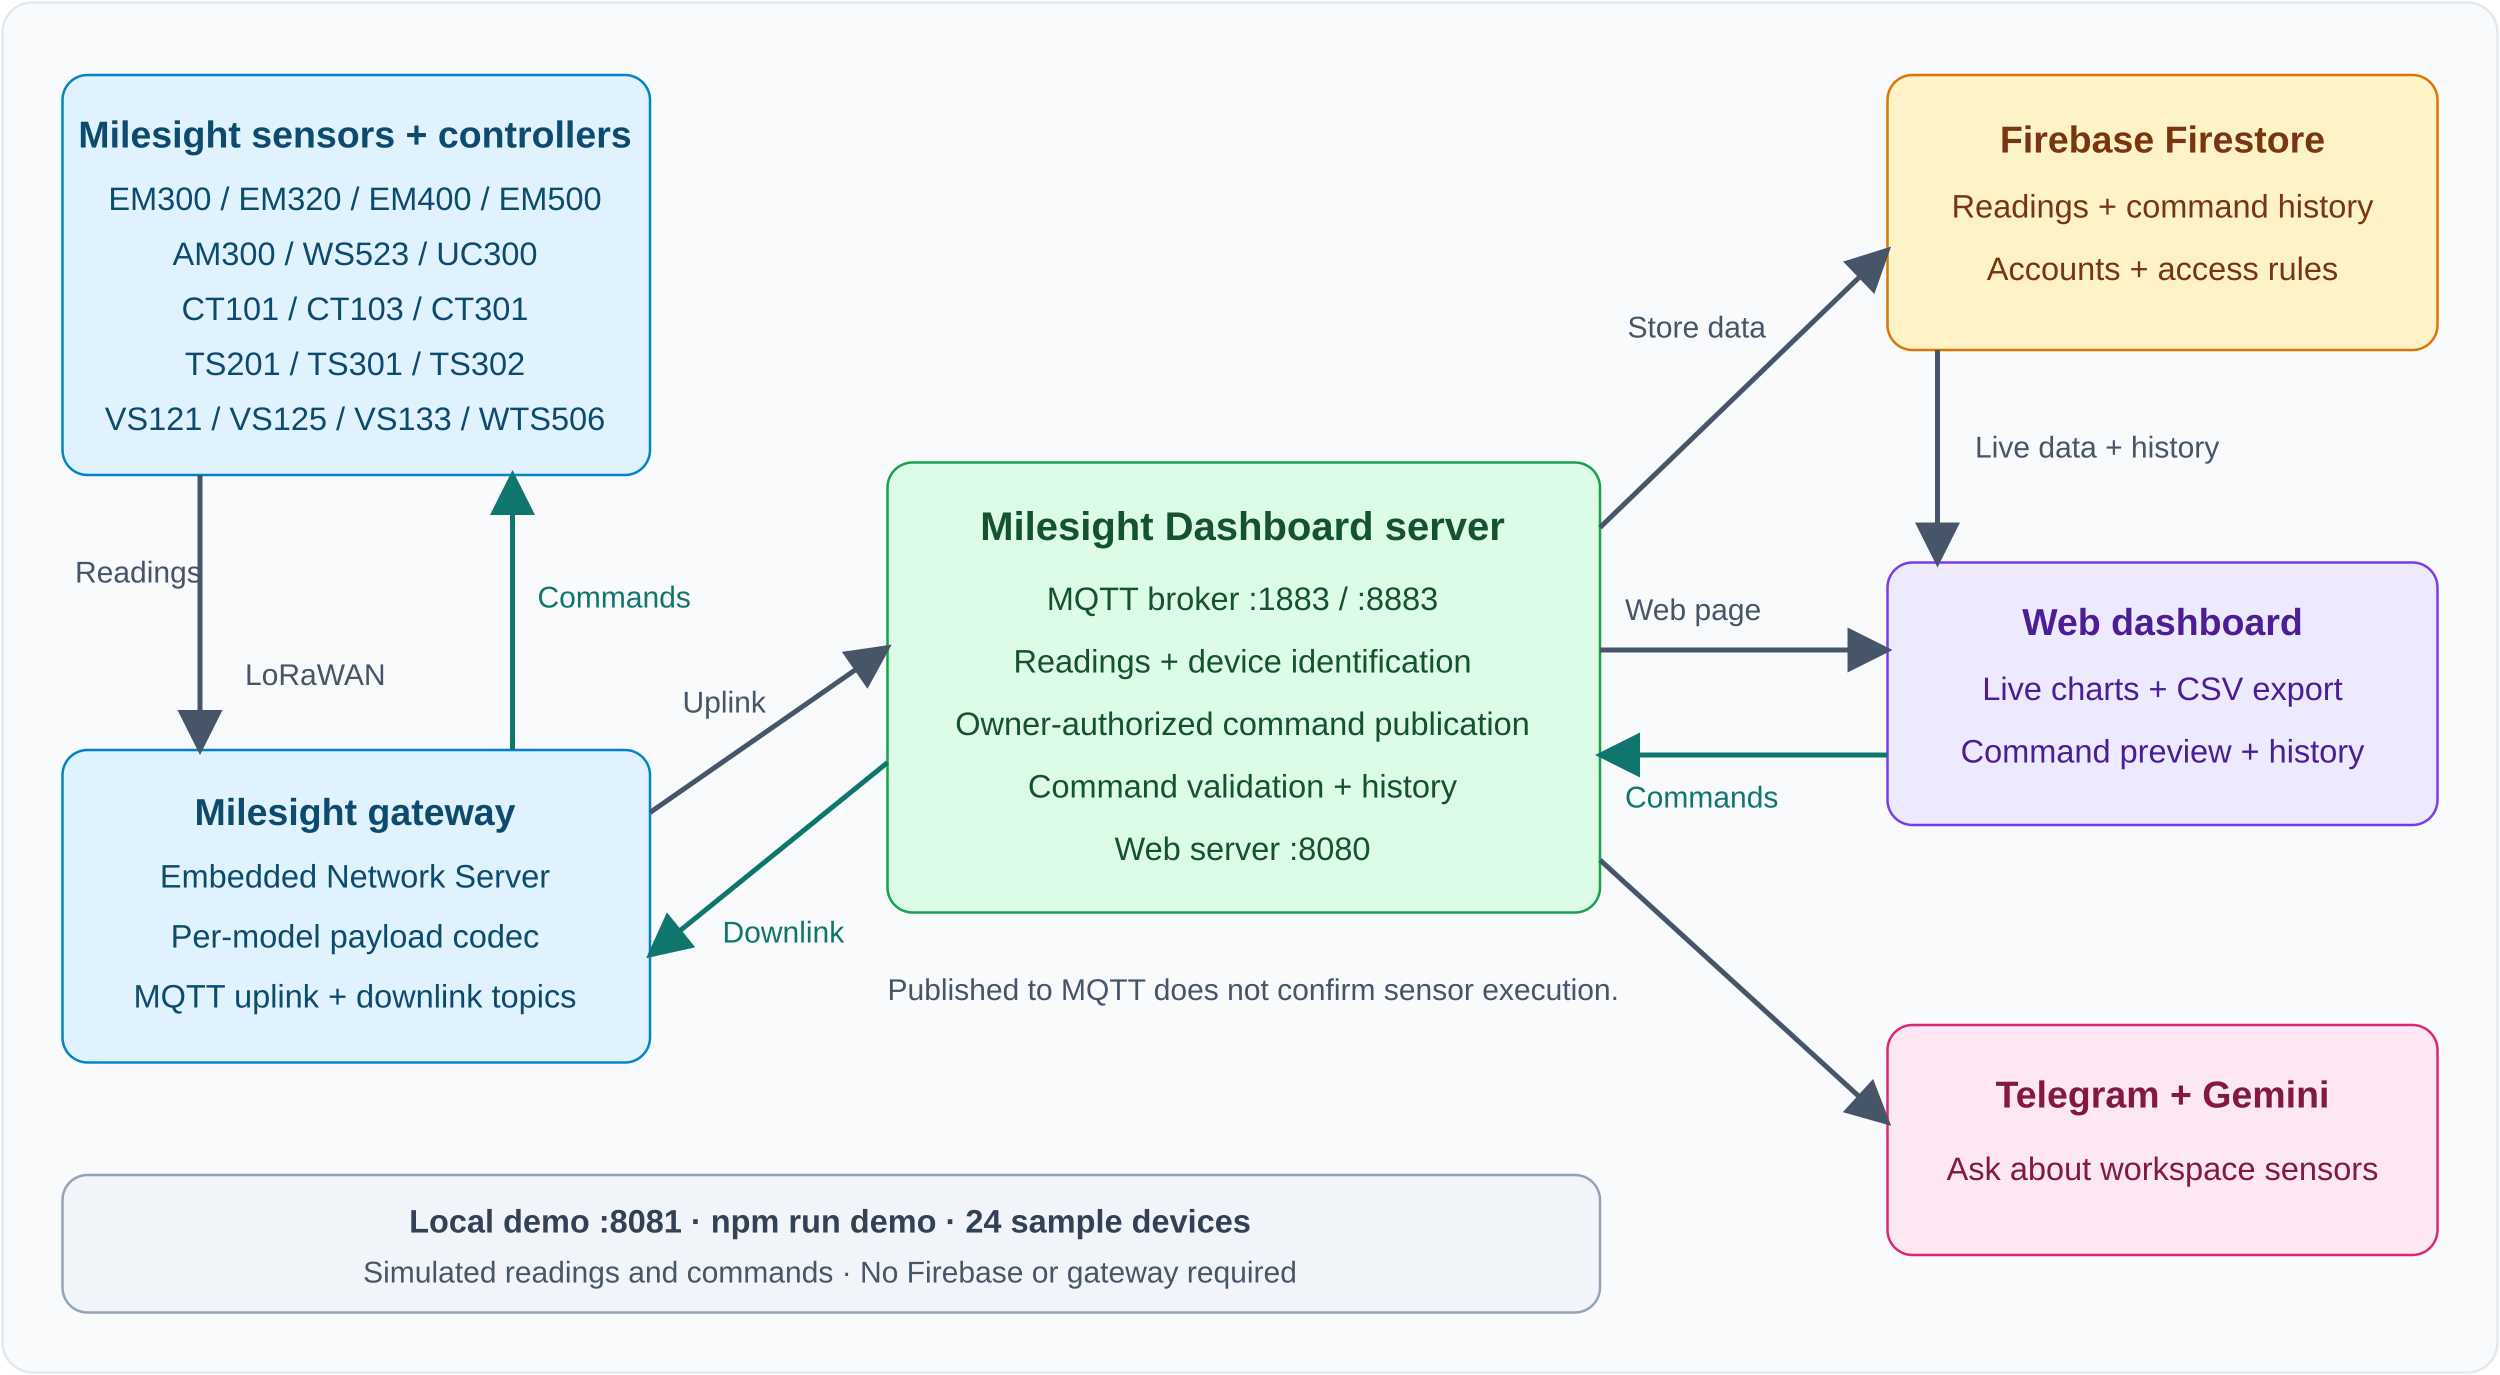
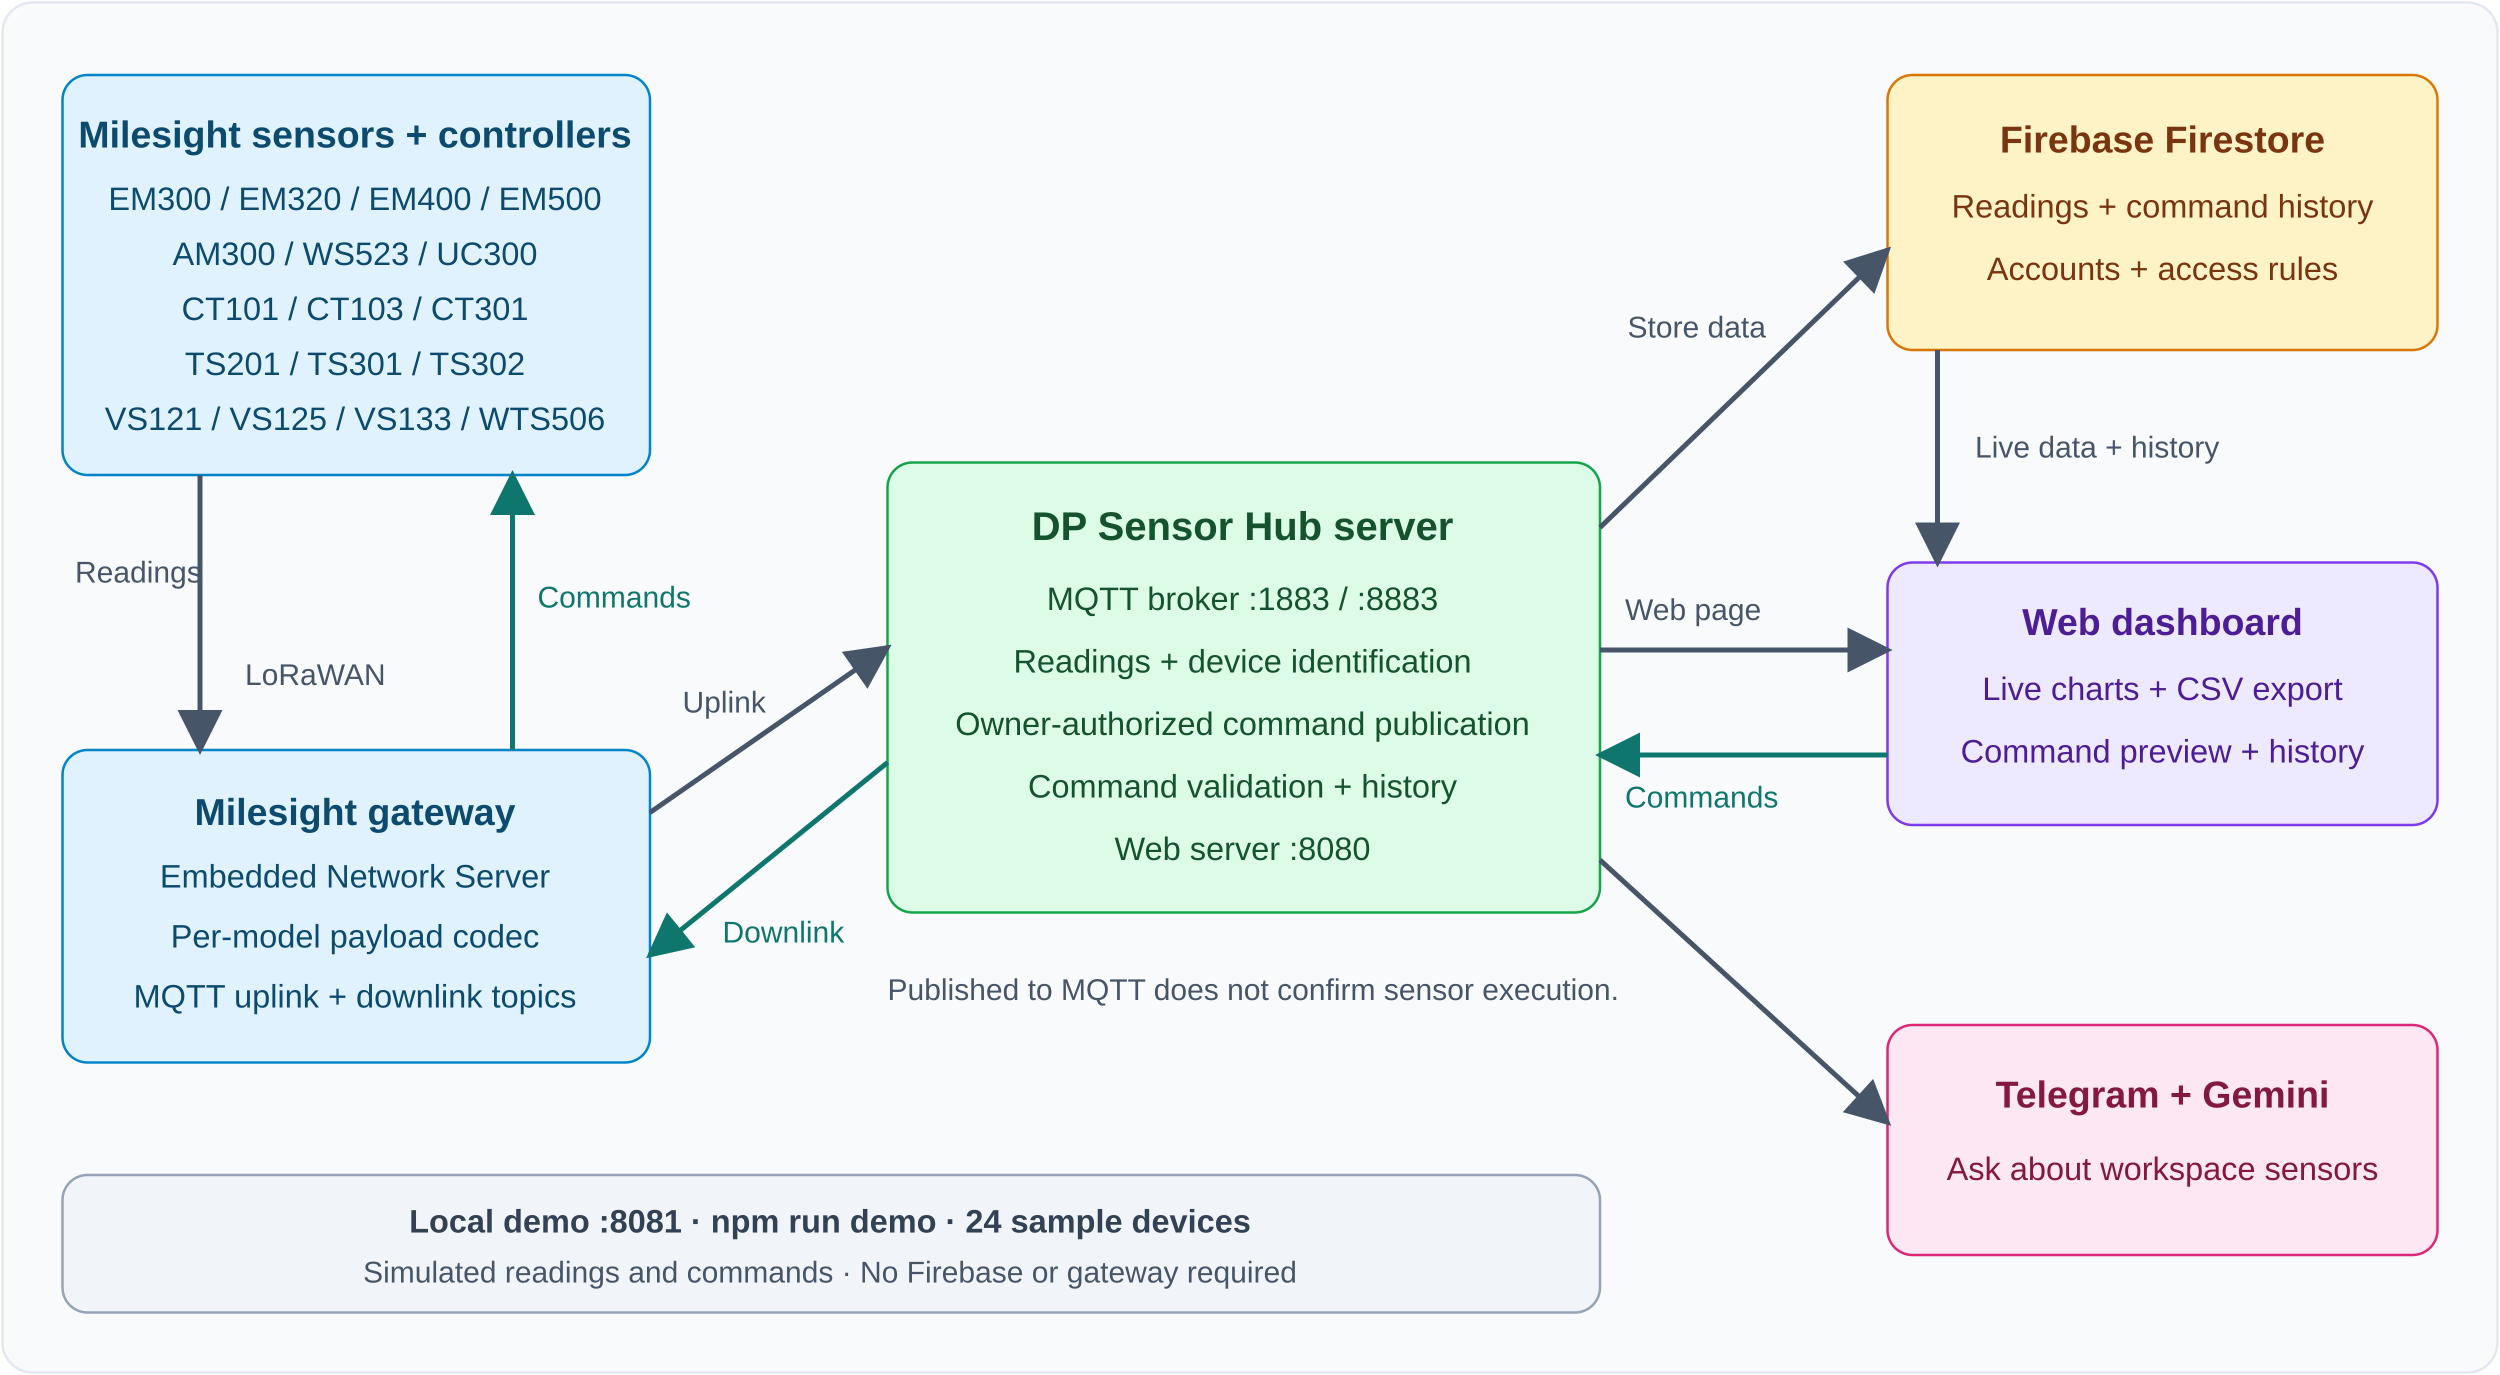
<svg xmlns="http://www.w3.org/2000/svg" width="1000" height="550" viewBox="0 0 1000 550" font-family="Segoe UI, Arial, sans-serif" role="img" aria-labelledby="title description">
  <defs>
    <marker id="up" markerWidth="9" markerHeight="9" refX="8" refY="4.5" orient="auto">
      <path d="M0 0L9 4.5L0 9Z" fill="#475569" />
    </marker>
    <marker id="down" markerWidth="9" markerHeight="9" refX="8" refY="4.5" orient="auto">
      <path d="M0 0L9 4.5L0 9Z" fill="#0f766e" />
    </marker>
  </defs>
  <rect x="1" y="1" width="998" height="548" rx="12" fill="#f8fafc" stroke="#e2e8f0" />
  <g text-anchor="middle" font-size="13">
    <rect x="25" y="30" width="235" height="160" rx="10" fill="#e0f2fe" stroke="#0284c7" />
    <text x="142" y="59" font-size="15" font-weight="700" fill="#0c4a6e">Milesight sensors + controllers</text>
    <g fill="#0c4a6e">
      <text x="142" y="84">EM300 / EM320 / EM400 / EM500</text>
      <text x="142" y="106">AM300 / WS523 / UC300</text>
      <text x="142" y="128">CT101 / CT103 / CT301</text>
      <text x="142" y="150">TS201 / TS301 / TS302</text>
      <text x="142" y="172">VS121 / VS125 / VS133 / WTS506</text>
    </g>
    <rect x="25" y="300" width="235" height="125" rx="10" fill="#e0f2fe" stroke="#0284c7" />
    <text x="142" y="330" font-size="15" font-weight="700" fill="#0c4a6e">Milesight gateway</text>
    <text x="142" y="355" fill="#0c4a6e">Embedded Network Server</text>
    <text x="142" y="379" fill="#0c4a6e">Per-model payload codec</text>
    <text x="142" y="403" fill="#0c4a6e">MQTT uplink + downlink topics</text>
    <rect x="355" y="185" width="285" height="180" rx="10" fill="#dcfce7" stroke="#16a34a" />
-     <text x="497" y="216" font-size="16" font-weight="700" fill="#14532d">Milesight Dashboard server</text>
+     <text x="497" y="216" font-size="16" font-weight="700" fill="#14532d">DP Sensor Hub server</text>
    <g fill="#14532d">
      <text x="497" y="244">MQTT broker :1883 / :8883</text>
      <text x="497" y="269">Readings + device identification</text>
      <text x="497" y="294">Owner-authorized command publication</text>
      <text x="497" y="319">Command validation + history</text>
      <text x="497" y="344">Web server :8080</text>
    </g>
    <rect x="755" y="30" width="220" height="110" rx="10" fill="#fef3c7" stroke="#d97706" />
    <text x="865" y="61" font-size="15" font-weight="700" fill="#78350f">Firebase Firestore</text>
    <text x="865" y="87" fill="#78350f">Readings + command history</text>
    <text x="865" y="112" fill="#78350f">Accounts + access rules</text>
    <rect x="755" y="225" width="220" height="105" rx="10" fill="#ede9fe" stroke="#7c3aed" />
    <text x="865" y="254" font-size="15" font-weight="700" fill="#4c1d95">Web dashboard</text>
    <text x="865" y="280" fill="#4c1d95">Live charts + CSV export</text>
    <text x="865" y="305" fill="#4c1d95">Command preview + history</text>
    <rect x="755" y="410" width="220" height="92" rx="10" fill="#fce7f3" stroke="#db2777" />
    <text x="865" y="443" font-size="15" font-weight="700" fill="#831843">Telegram + Gemini</text>
    <text x="865" y="472" fill="#831843">Ask about workspace sensors</text>
    <rect x="25" y="470" width="615" height="55" rx="10" fill="#f1f5f9" stroke="#94a3b8" />
    <text x="332" y="493" font-weight="700" fill="#334155">Local demo :8081 · npm run demo · 24 sample devices</text>
    <text x="332" y="513" font-size="12" fill="#475569">Simulated readings and commands · No Firebase or gateway required</text>
  </g>
  <g stroke="#475569" stroke-width="2" fill="none" marker-end="url(#up)">
    <path d="M80 190V300" />
    <path d="M260 325L355 259" />
    <path d="M640 211L755 100" />
    <path d="M640 260H755" />
    <path d="M775 140V225" />
    <path d="M640 344L755 449" />
  </g>
  <g stroke="#0f766e" stroke-width="2" fill="none" marker-end="url(#down)">
    <path d="M205 300V190" />
    <path d="M355 305L260 382" />
    <path d="M755 302H640" />
  </g>
  <g font-size="12" fill="#475569">
    <text x="30" y="233">Readings</text>
    <text x="98" y="274">LoRaWAN</text>
    <text x="273" y="285">Uplink</text>
    <text x="650" y="248">Web page</text>
    <text x="790" y="183">Live data + history</text>
    <text x="651" y="135">Store data</text>
  </g>
  <g font-size="12" fill="#0f766e">
    <text x="215" y="243">Commands</text>
    <text x="289" y="377">Downlink</text>
    <text x="650" y="323">Commands</text>
  </g>
  <text x="355" y="400" font-size="12" fill="#475569">Published to MQTT does not confirm sensor execution.</text>
</svg>
